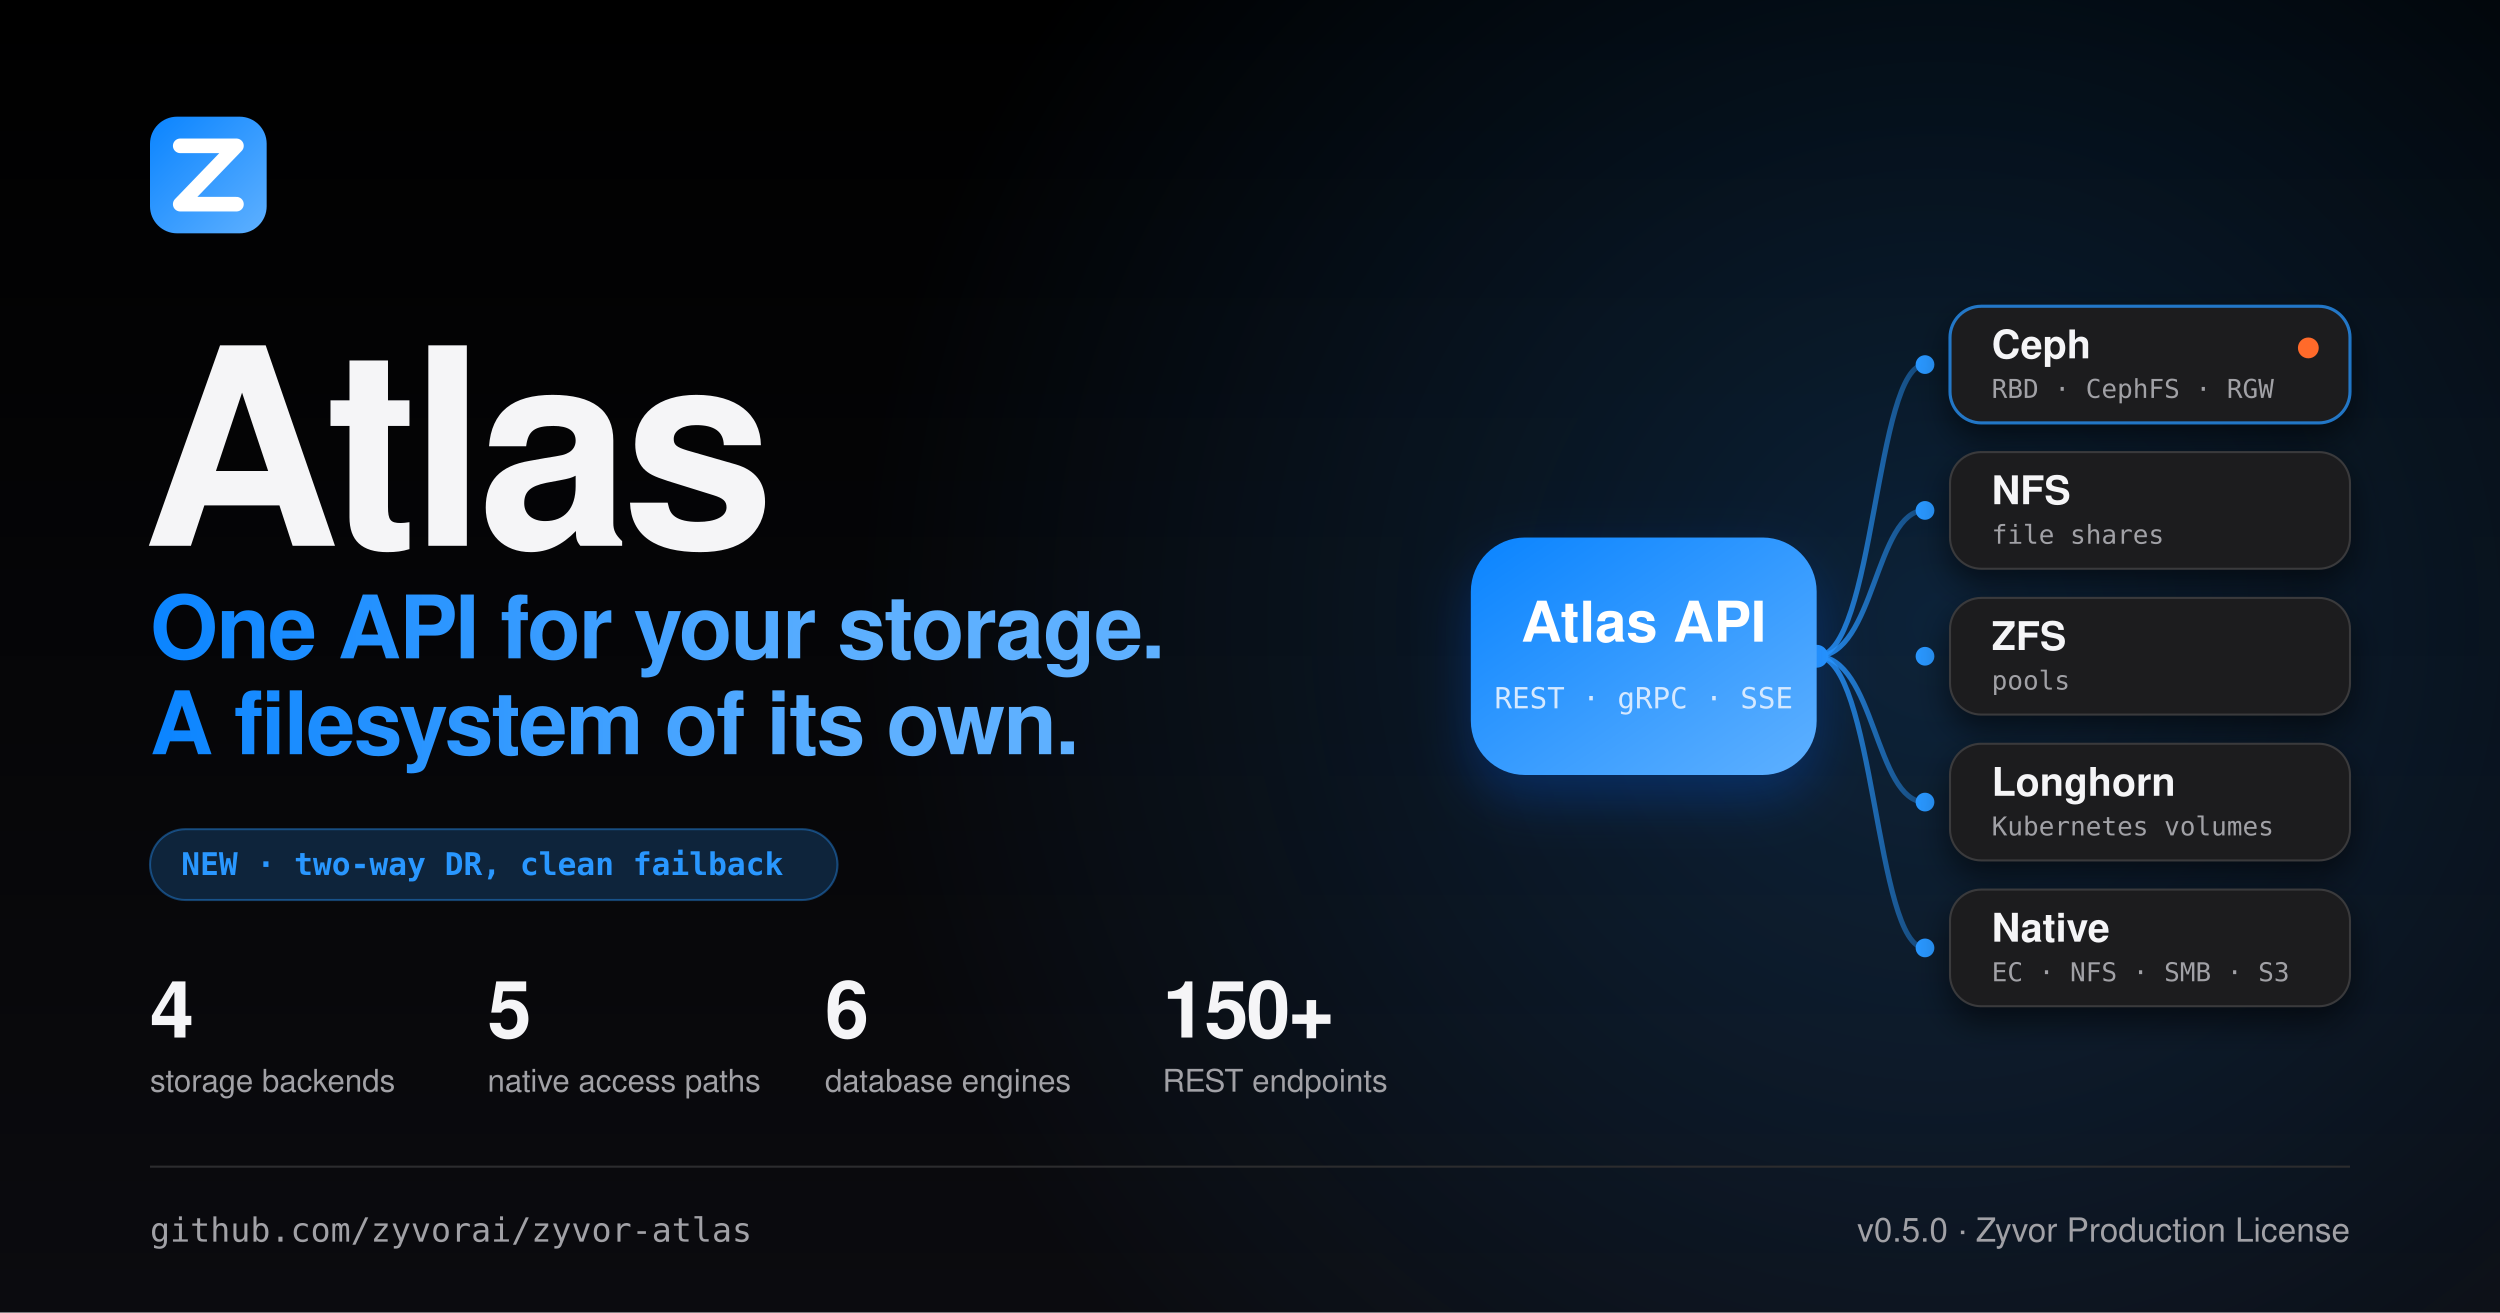
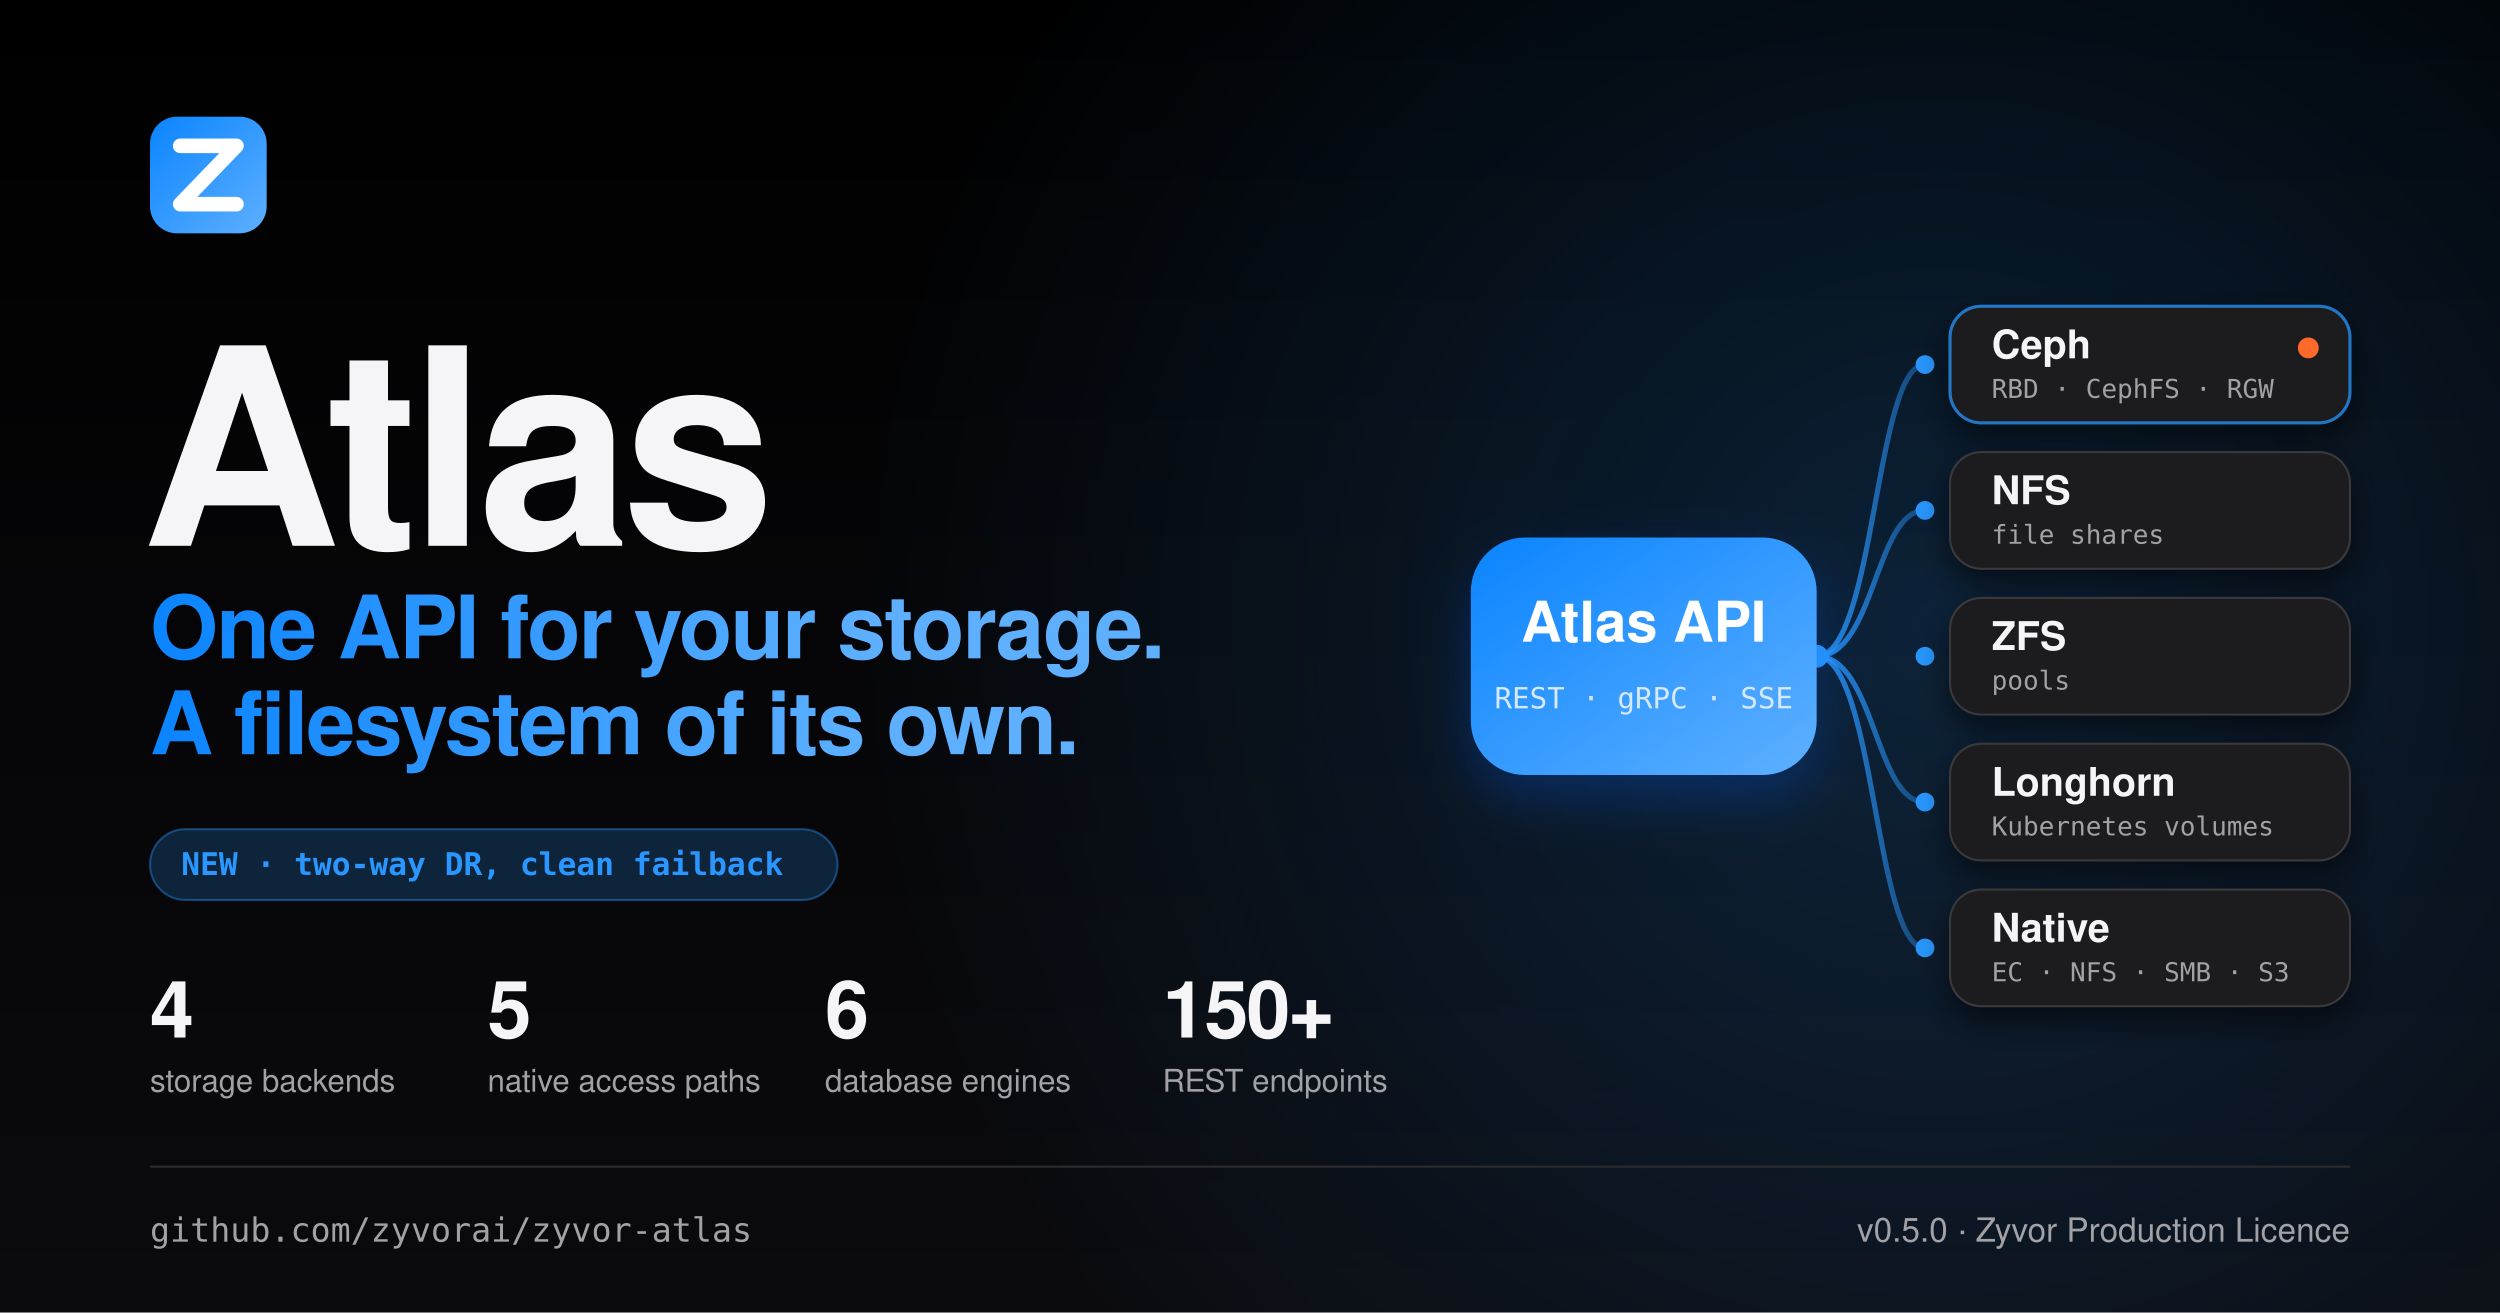
<svg xmlns="http://www.w3.org/2000/svg" width="1200" height="630" viewBox="0 0 1200 630" role="img" aria-label="Atlas — One API for your storage. A filesystem of its own. One API in front of Ceph, NFS, ZFS and Longhorn, plus Atlas Native, a distributed filesystem with NFS, SMB and S3.">
  <defs>
    <linearGradient id="bg" x1="0" y1="0" x2="0" y2="630" gradientUnits="userSpaceOnUse">
      <stop offset="0" stop-color="#000000" />
      <stop offset="1" stop-color="#0b0b0f" />
    </linearGradient>
    <radialGradient id="wash" cx="930" cy="300" r="520" gradientUnits="userSpaceOnUse">
      <stop offset="0" stop-color="#2997ff" stop-opacity="0.20" />
      <stop offset="0.6" stop-color="#2997ff" stop-opacity="0.08" />
      <stop offset="1" stop-color="#2997ff" stop-opacity="0" />
    </radialGradient>
    <linearGradient id="blue" x1="0" y1="0" x2="1" y2="1">
      <stop offset="0" stop-color="#0a84ff" />
      <stop offset="1" stop-color="#5eb0ff" />
    </linearGradient>
    <linearGradient id="blueText" x1="72" y1="0" x2="420" y2="0" gradientUnits="userSpaceOnUse">
      <stop offset="0" stop-color="#0a84ff" />
      <stop offset="1" stop-color="#5eb0ff" />
    </linearGradient>
    <linearGradient id="wire" x1="0" y1="0" x2="1" y2="0">
      <stop offset="0" stop-color="#2997ff" stop-opacity="0.9" />
      <stop offset="1" stop-color="#2997ff" stop-opacity="0.35" />
    </linearGradient>
    <filter id="shadow" x="-20%" y="-30%" width="140%" height="190%" color-interpolation-filters="sRGB">
      <feGaussianBlur in="SourceAlpha" stdDeviation="8" />
      <feOffset dy="7" result="b" />
      <feColorMatrix in="b" type="matrix" values="0 0 0 0 0  0 0 0 0 0  0 0 0 0 0  0 0 0 0.55 0" result="s" />
      <feMerge>
        <feMergeNode in="s" />
        <feMergeNode in="SourceGraphic" />
      </feMerge>
    </filter>
    <filter id="glow" x="-30%" y="-40%" width="160%" height="200%" color-interpolation-filters="sRGB">
      <feGaussianBlur in="SourceAlpha" stdDeviation="13" />
      <feOffset dy="11" result="b" />
      <feColorMatrix in="b" type="matrix" values="0 0 0 0 0.0  0 0 0 0 0.35  0 0 0 0 0.9  0 0 0 0.30 0" result="s" />
      <feMerge>
        <feMergeNode in="s" />
        <feMergeNode in="SourceGraphic" />
      </feMerge>
    </filter>
  </defs>
  <rect width="1200" height="630" fill="url(#bg)" />
  <rect width="1200" height="630" fill="url(#wash)" />
  <rect x="72" y="56" width="56" height="56" rx="13" fill="url(#blue)" />
  <path d="M86.5 70 113.5 70 86.5 98 113.5 98" fill="none" stroke="#ffffff" stroke-width="7" stroke-linecap="round" stroke-linejoin="round" />
  <text x="68" y="262" font-family="'Helvetica Neue',Helvetica,Arial,sans-serif" font-size="132" font-weight="700" letter-spacing="-4" fill="#f5f5f7">Atlas</text>
  <text x="72" y="316" font-family="'Helvetica Neue',Helvetica,Arial,sans-serif" font-size="42" font-weight="600" letter-spacing="-0.8" fill="url(#blueText)">One API for your storage.</text>
  <text x="72" y="362" font-family="'Helvetica Neue',Helvetica,Arial,sans-serif" font-size="42" font-weight="600" letter-spacing="-0.8" fill="url(#blueText)">A filesystem of its own.</text>
  <rect x="72" y="398" width="330" height="34" rx="17" fill="#2997ff" fill-opacity="0.20" stroke="#2997ff" stroke-opacity="0.4" />
  <text x="87" y="420" font-family="'Menlo','JetBrains Mono',monospace" font-size="15" font-weight="700" fill="#2997ff">NEW · two-way DR, clean failback</text>
  <g font-family="'Helvetica Neue',Helvetica,Arial,sans-serif">
    <text x="72" y="498" font-size="38" font-weight="700" letter-spacing="-1" fill="#f5f5f7">4</text>
    <text x="72" y="524" font-size="15" fill="#a1a1a6">storage backends</text>
    <text x="234" y="498" font-size="38" font-weight="700" letter-spacing="-1" fill="#f5f5f7">5</text>
    <text x="234" y="524" font-size="15" fill="#a1a1a6">native access paths</text>
    <text x="396" y="498" font-size="38" font-weight="700" letter-spacing="-1" fill="#f5f5f7">6</text>
    <text x="396" y="524" font-size="15" fill="#a1a1a6">database engines</text>
    <text x="558" y="498" font-size="38" font-weight="700" letter-spacing="-1" fill="#f5f5f7">150+</text>
    <text x="558" y="524" font-size="15" fill="#a1a1a6">REST endpoints</text>
  </g>
  <g fill="none" stroke="url(#wire)" stroke-width="2.5" stroke-linecap="round">
    <path d="M872 315 C 900 315, 900 175, 924 175" />
    <path d="M872 315 C 900 315, 900 245, 924 245" />
    <path d="M872 315 C 900 315, 900 315, 924 315" />
    <path d="M872 315 C 900 315, 900 385, 924 385" />
    <path d="M872 315 C 900 315, 900 455, 924 455" />
  </g>
  <g fill="#2997ff">
    <circle cx="872" cy="315" r="5.5" />
    <circle cx="924" cy="175" r="4.5" />
    <circle cx="924" cy="245" r="4.5" />
    <circle cx="924" cy="315" r="4.5" />
    <circle cx="924" cy="385" r="4.5" />
    <circle cx="924" cy="455" r="4.5" />
  </g>
  <rect x="706" y="258" width="166" height="114" rx="26" fill="url(#blue)" filter="url(#glow)" />
  <text x="789" y="308" text-anchor="middle" font-family="'Helvetica Neue',Helvetica,Arial,sans-serif" font-size="27" font-weight="700" fill="#ffffff">Atlas API</text>
  <text x="789" y="340" text-anchor="middle" font-family="'Menlo','JetBrains Mono',monospace" font-size="14" fill="#d6e9ff">REST · gRPC · SSE</text>
  <g font-family="'Helvetica Neue',Helvetica,Arial,sans-serif">
    <rect x="936" y="147" width="192" height="56" rx="15" fill="#1c1c1e" stroke="#2997ff" stroke-opacity="0.75" stroke-width="1.5" filter="url(#shadow)" />
    <text x="956" y="172" font-size="19" font-weight="700" fill="#f5f5f7">Ceph</text>
    <text x="956" y="191" font-size="12.5" font-family="'Menlo','JetBrains Mono',monospace" fill="#a1a1a6">RBD · CephFS · RGW</text>
    <circle cx="1108" cy="167" r="5" fill="#ff6a2a" />
    <rect x="936" y="217" width="192" height="56" rx="15" fill="#1c1c1e" stroke="#3a3a3c" filter="url(#shadow)" />
    <text x="956" y="242" font-size="19" font-weight="700" fill="#f5f5f7">NFS</text>
    <text x="956" y="261" font-size="12.5" font-family="'Menlo','JetBrains Mono',monospace" fill="#a1a1a6">file shares</text>
    <rect x="936" y="287" width="192" height="56" rx="15" fill="#1c1c1e" stroke="#3a3a3c" filter="url(#shadow)" />
    <text x="956" y="312" font-size="19" font-weight="700" fill="#f5f5f7">ZFS</text>
    <text x="956" y="331" font-size="12.5" font-family="'Menlo','JetBrains Mono',monospace" fill="#a1a1a6">pools</text>
    <rect x="936" y="357" width="192" height="56" rx="15" fill="#1c1c1e" stroke="#3a3a3c" filter="url(#shadow)" />
    <text x="956" y="382" font-size="19" font-weight="700" fill="#f5f5f7">Longhorn</text>
    <text x="956" y="401" font-size="12.5" font-family="'Menlo','JetBrains Mono',monospace" fill="#a1a1a6">Kubernetes volumes</text>
    <rect x="936" y="427" width="192" height="56" rx="15" fill="#1c1c1e" stroke="#3a3a3c" filter="url(#shadow)" />
    <text x="956" y="452" font-size="19" font-weight="700" fill="#f5f5f7">Native</text>
    <text x="956" y="471" font-size="12.5" font-family="'Menlo','JetBrains Mono',monospace" fill="#a1a1a6">EC · NFS · SMB · S3</text>
  </g>
  <line x1="72" y1="560" x2="1128" y2="560" stroke="#2c2c2e" stroke-width="1" />
  <text x="72" y="596" font-family="'Menlo','JetBrains Mono',monospace" font-size="16" fill="#a1a1a6">github.com/zyvorai/zyvor-atlas</text>
-   <text x="1128" y="596" text-anchor="end" font-family="'Helvetica Neue',Helvetica,Arial,sans-serif" font-size="16" fill="#a1a1a6">v0.5.0 · Zyvor Production License</text>
+   <text x="1128" y="596" text-anchor="end" font-family="'Helvetica Neue',Helvetica,Arial,sans-serif" font-size="16" fill="#a1a1a6">v0.5.0 · Zyvor Production Licence</text>
</svg>
